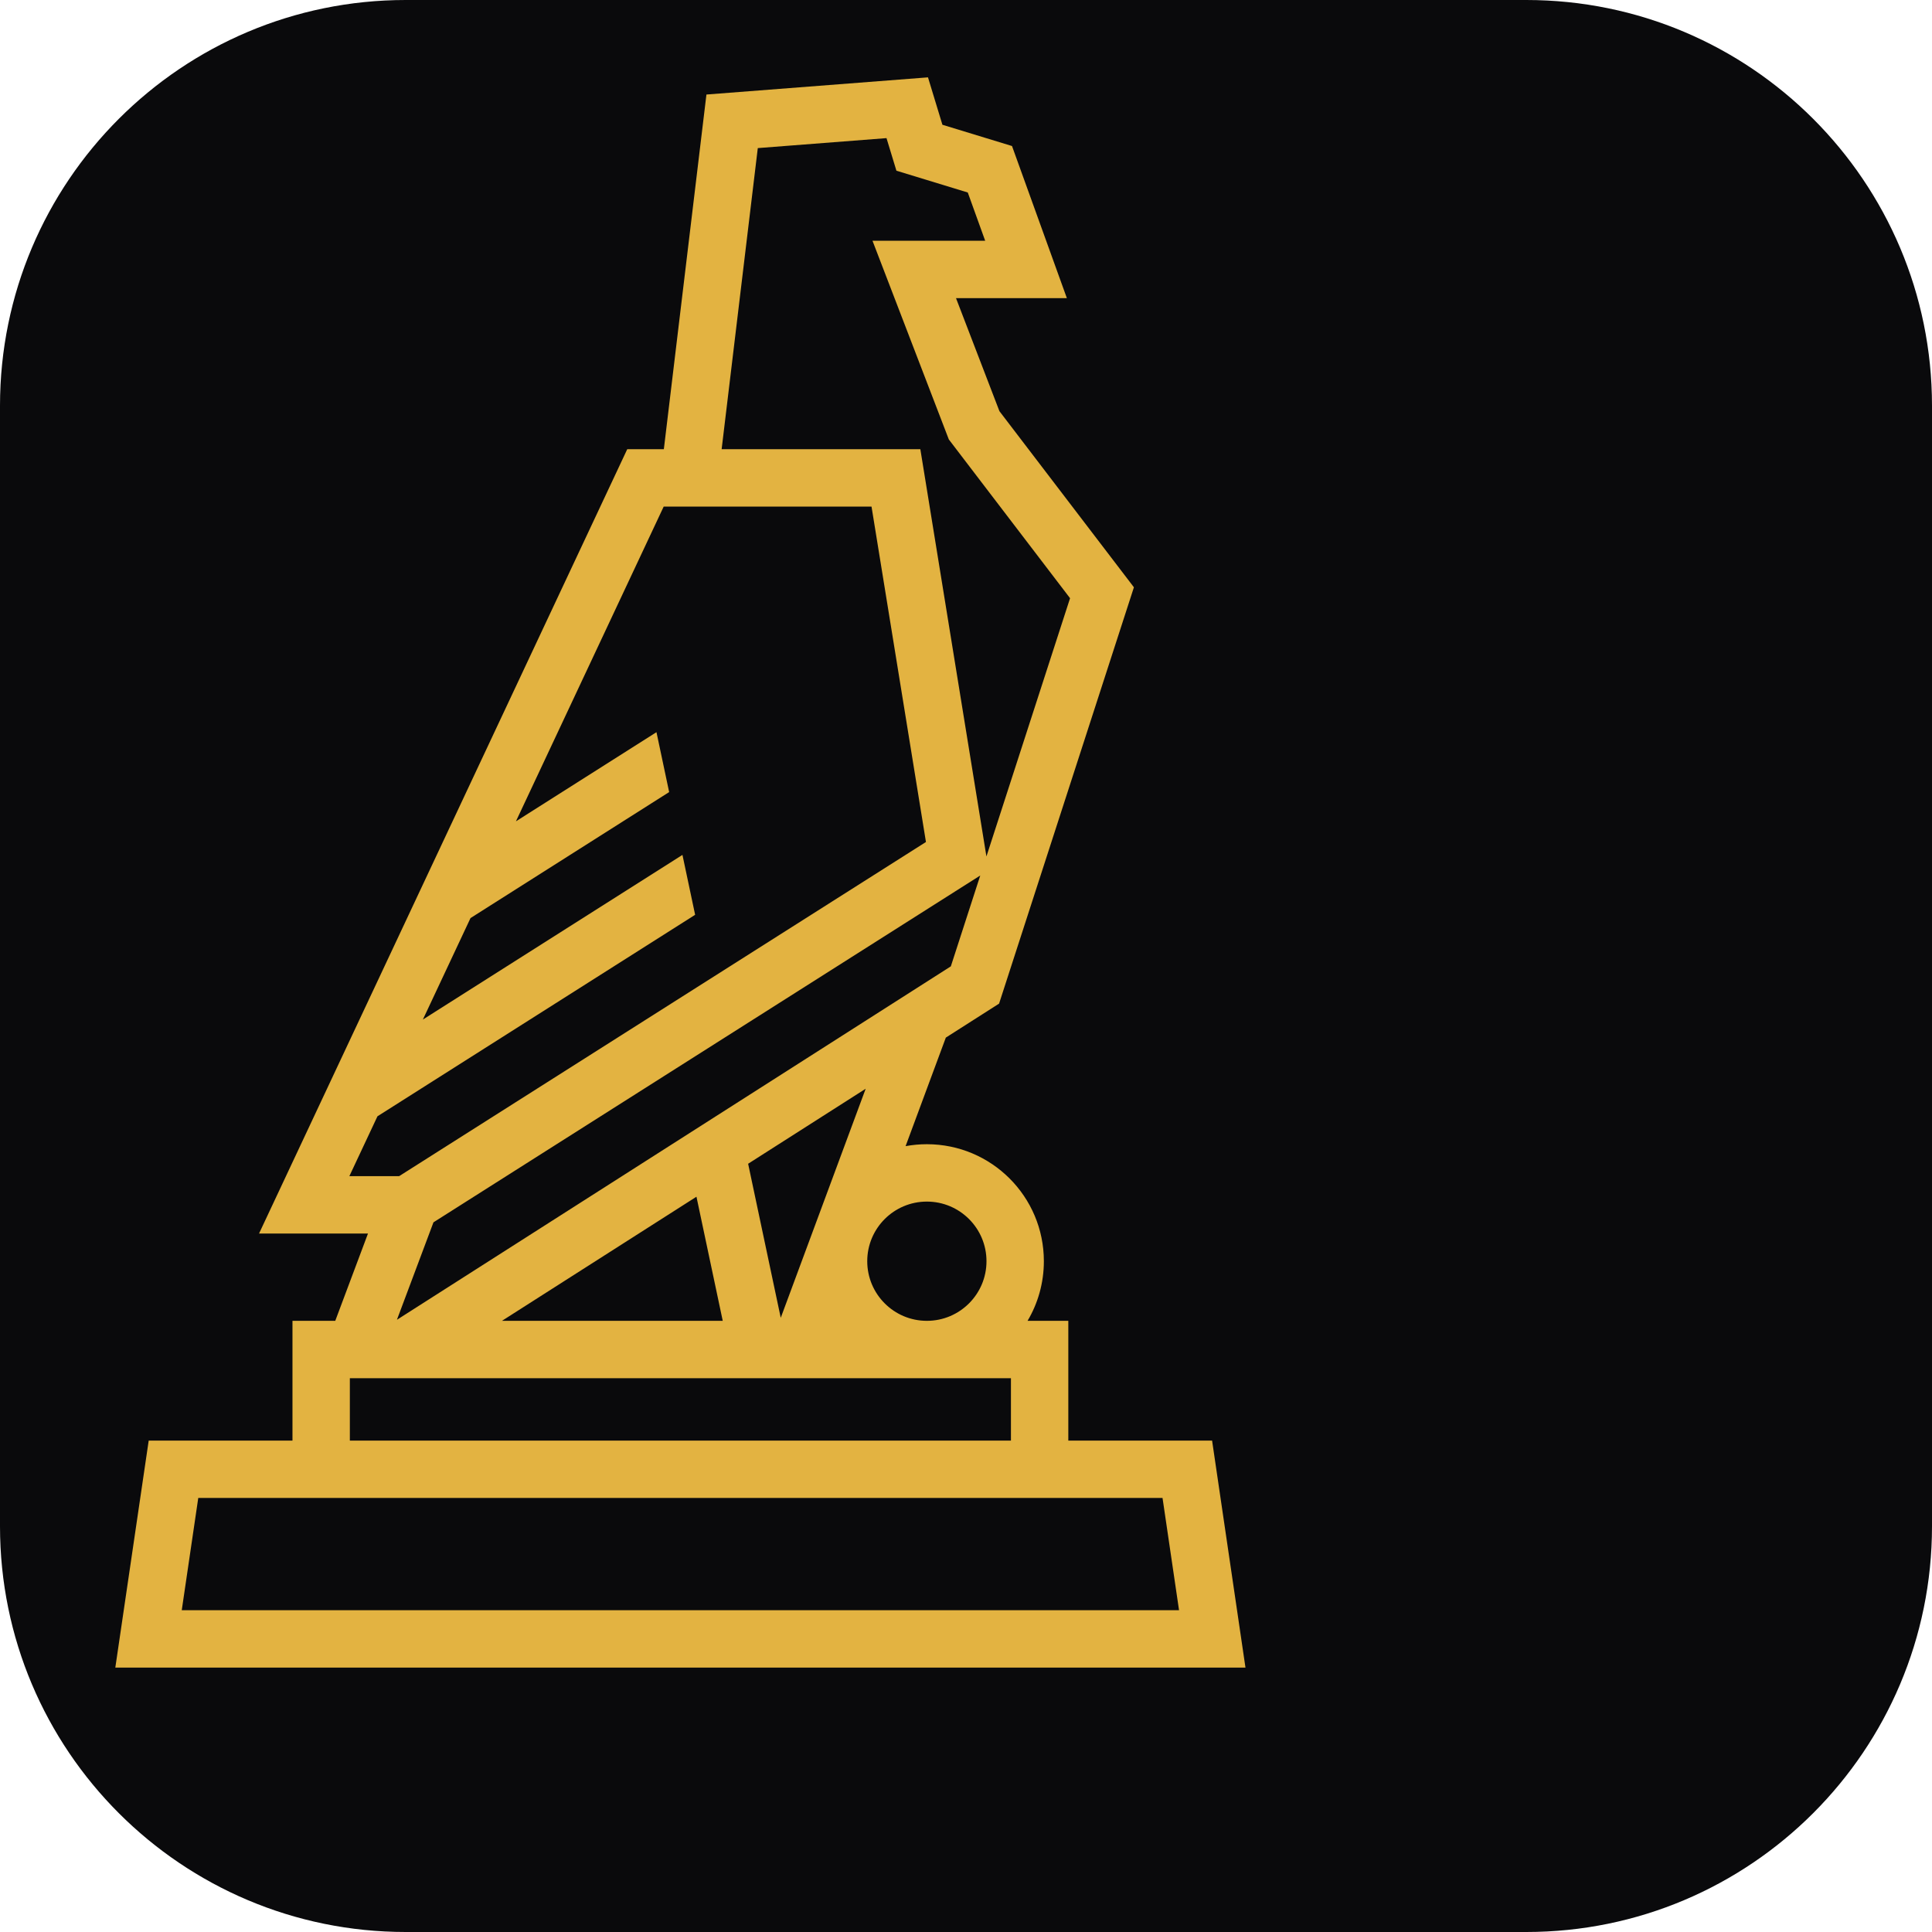
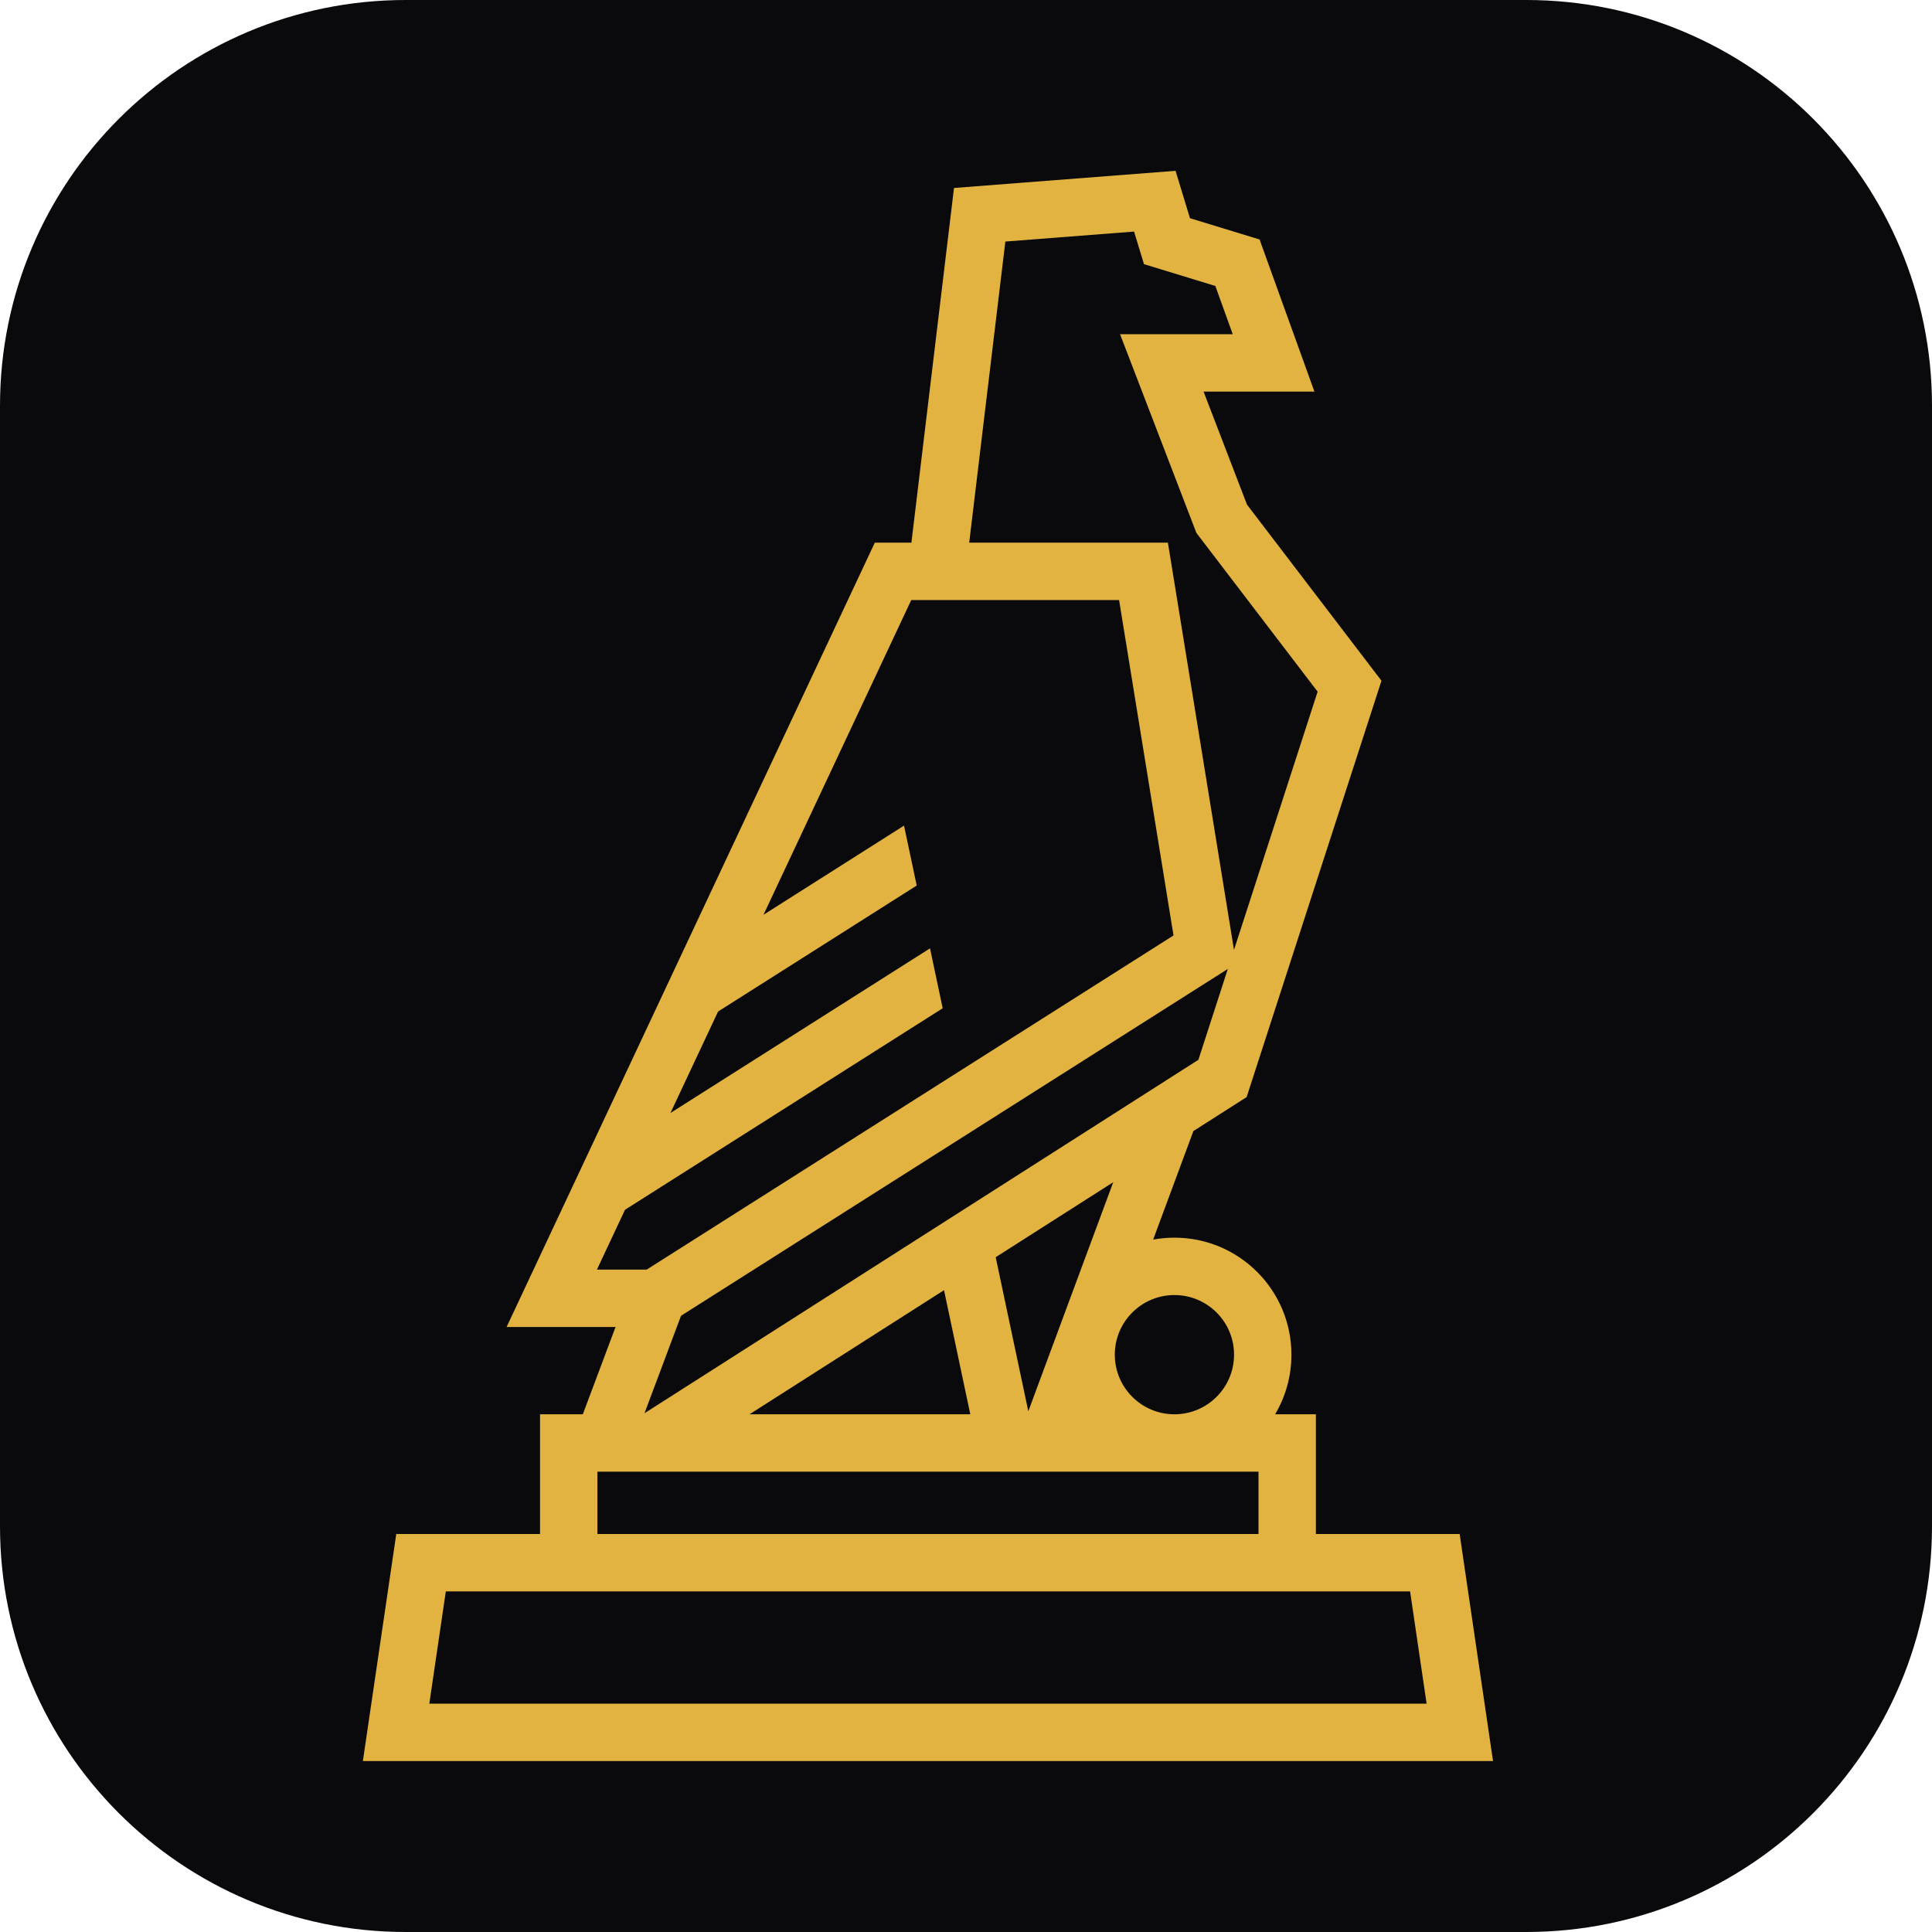
<svg xmlns="http://www.w3.org/2000/svg" viewBox="0 0 600 600" role="img" aria-label="Hector">
  <rect width="600" height="600" rx="126" fill="#0a0a0c" />
-   <g transform="translate(300 300) scale(0.92) translate(-287.159 -299.975)">
+   <g transform="translate(300 300) scale(0.92) translate(-203.591 -268.428)">
    <path fill-rule="evenodd" fill="#e3b341" d="M48.515,390.281 L85.291,390.281 L74.242,419.754 L59.801,419.754 L59.801,460.175 L11.269,460.175 L0,536.807 L381.499,536.807 L370.229,460.175 L321.696,460.175 L321.696,419.754 L307.938,419.754 C311.435,413.86 313.443,406.979 313.443,399.628 C313.443,377.816 295.761,360.133 273.949,360.133 C271.496,360.133 269.095,360.357 266.766,360.785 L280.351,324.145 L298.323,312.677 L343.839,172.135 L298.445,112.688 L283.787,74.534 L321.21,74.534 L302.689,23.18 L279.196,16.002 L274.327,0 L199.538,5.798 L185.162,125.523 L172.808,125.523 L48.515,390.281 Z M271.746,125.523 L204.67,125.523 L216.875,23.881 L260.323,20.512 L263.669,31.51 L287.758,38.87 L293.635,55.166 L255.598,55.166 L281.363,122.231 L322.286,175.823 L294.054,262.995 L271.746,125.523 Z M107.393,386.502 L291.972,269.423 L282.04,300.091 L95.168,419.333 L95.084,419.333 L107.393,386.502 Z M302.328,460.175 L302.328,439.123 L79.17,439.123 L79.17,460.175 L302.328,460.175 Z M27.998,479.544 L22.425,517.439 L359.074,517.439 L353.501,479.544 L27.998,479.544 Z M205.043,419.754 L130.515,419.754 L196.172,377.859 L205.043,419.754 Z M294.075,399.628 C294.075,410.744 285.064,419.754 273.949,419.754 C262.833,419.754 253.822,410.744 253.822,399.628 C253.822,388.513 262.833,379.502 273.949,379.502 C285.064,379.502 294.075,388.513 294.075,399.628 Z M224.625,418.732 L213.614,366.73 L253.292,341.411 L224.625,418.732 Z M255.267,144.891 L273.64,258.115 L95.81,370.912 L79.004,370.912 L88.487,350.712 L195.723,282.692 L191.442,262.471 L103.821,318.049 L119.901,283.797 L186.953,241.266 L182.672,221.045 L135.235,251.135 L185.111,144.891 L255.267,144.891 Z" />
  </g>
</svg>
